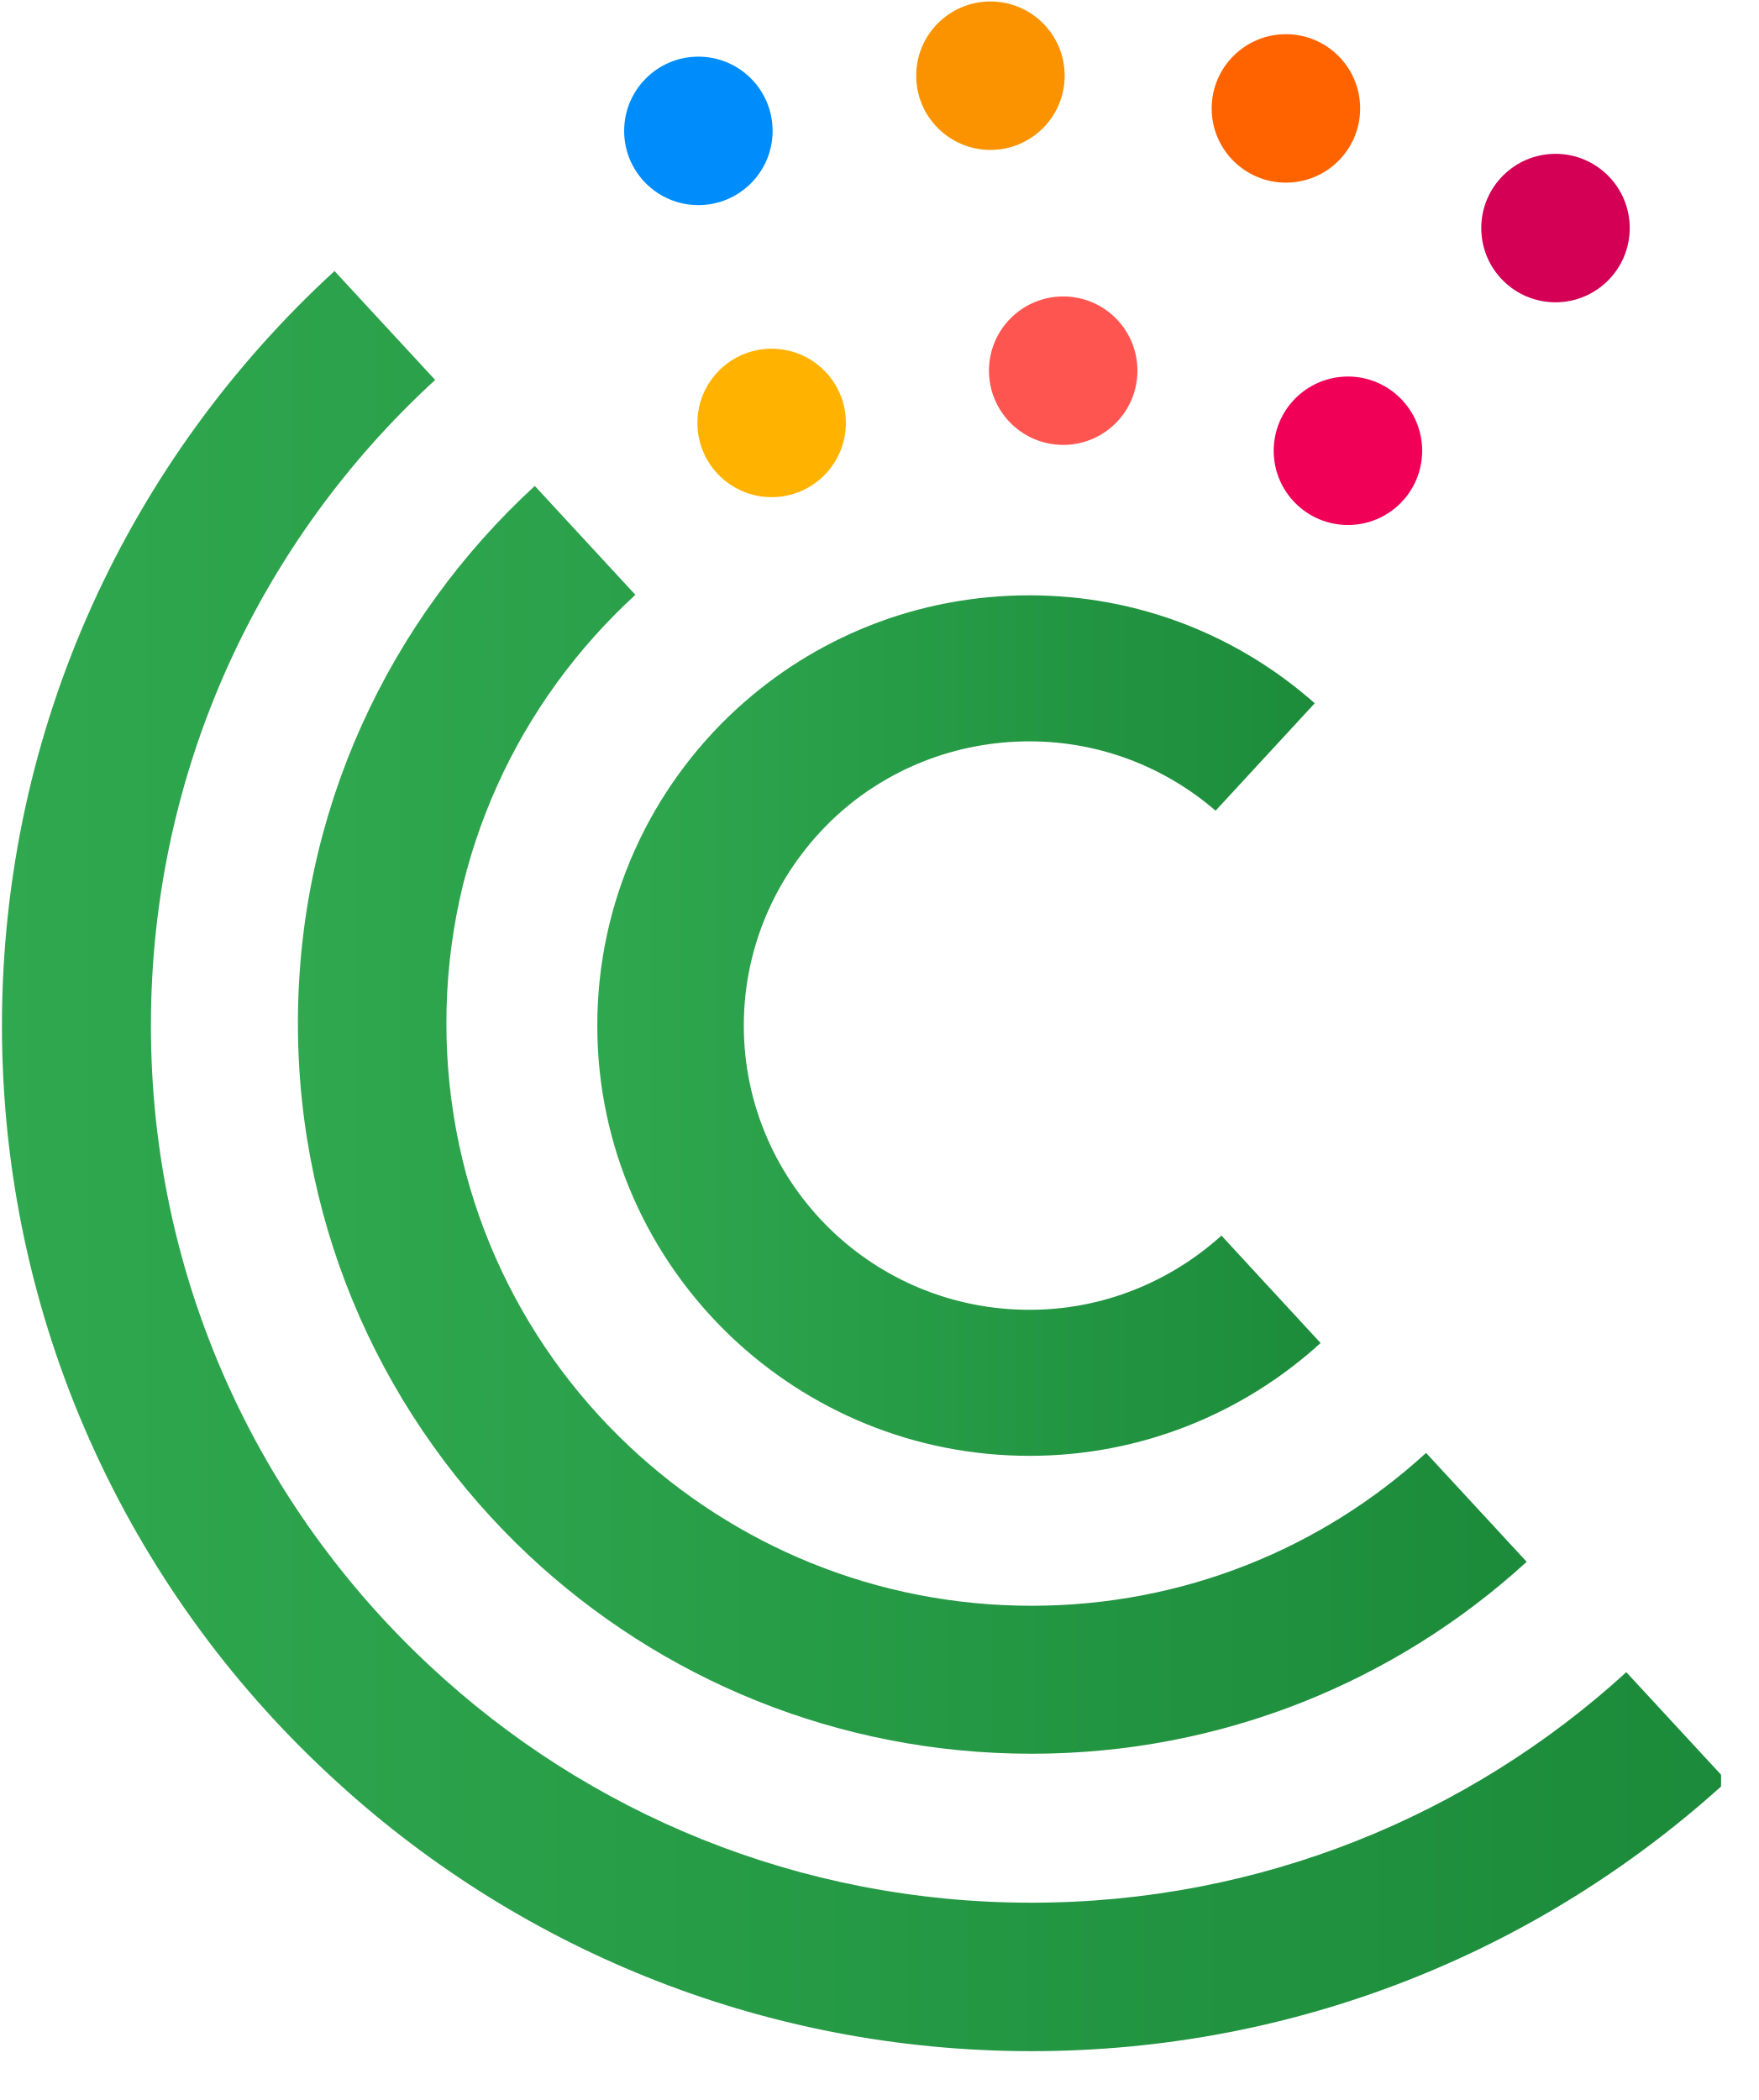
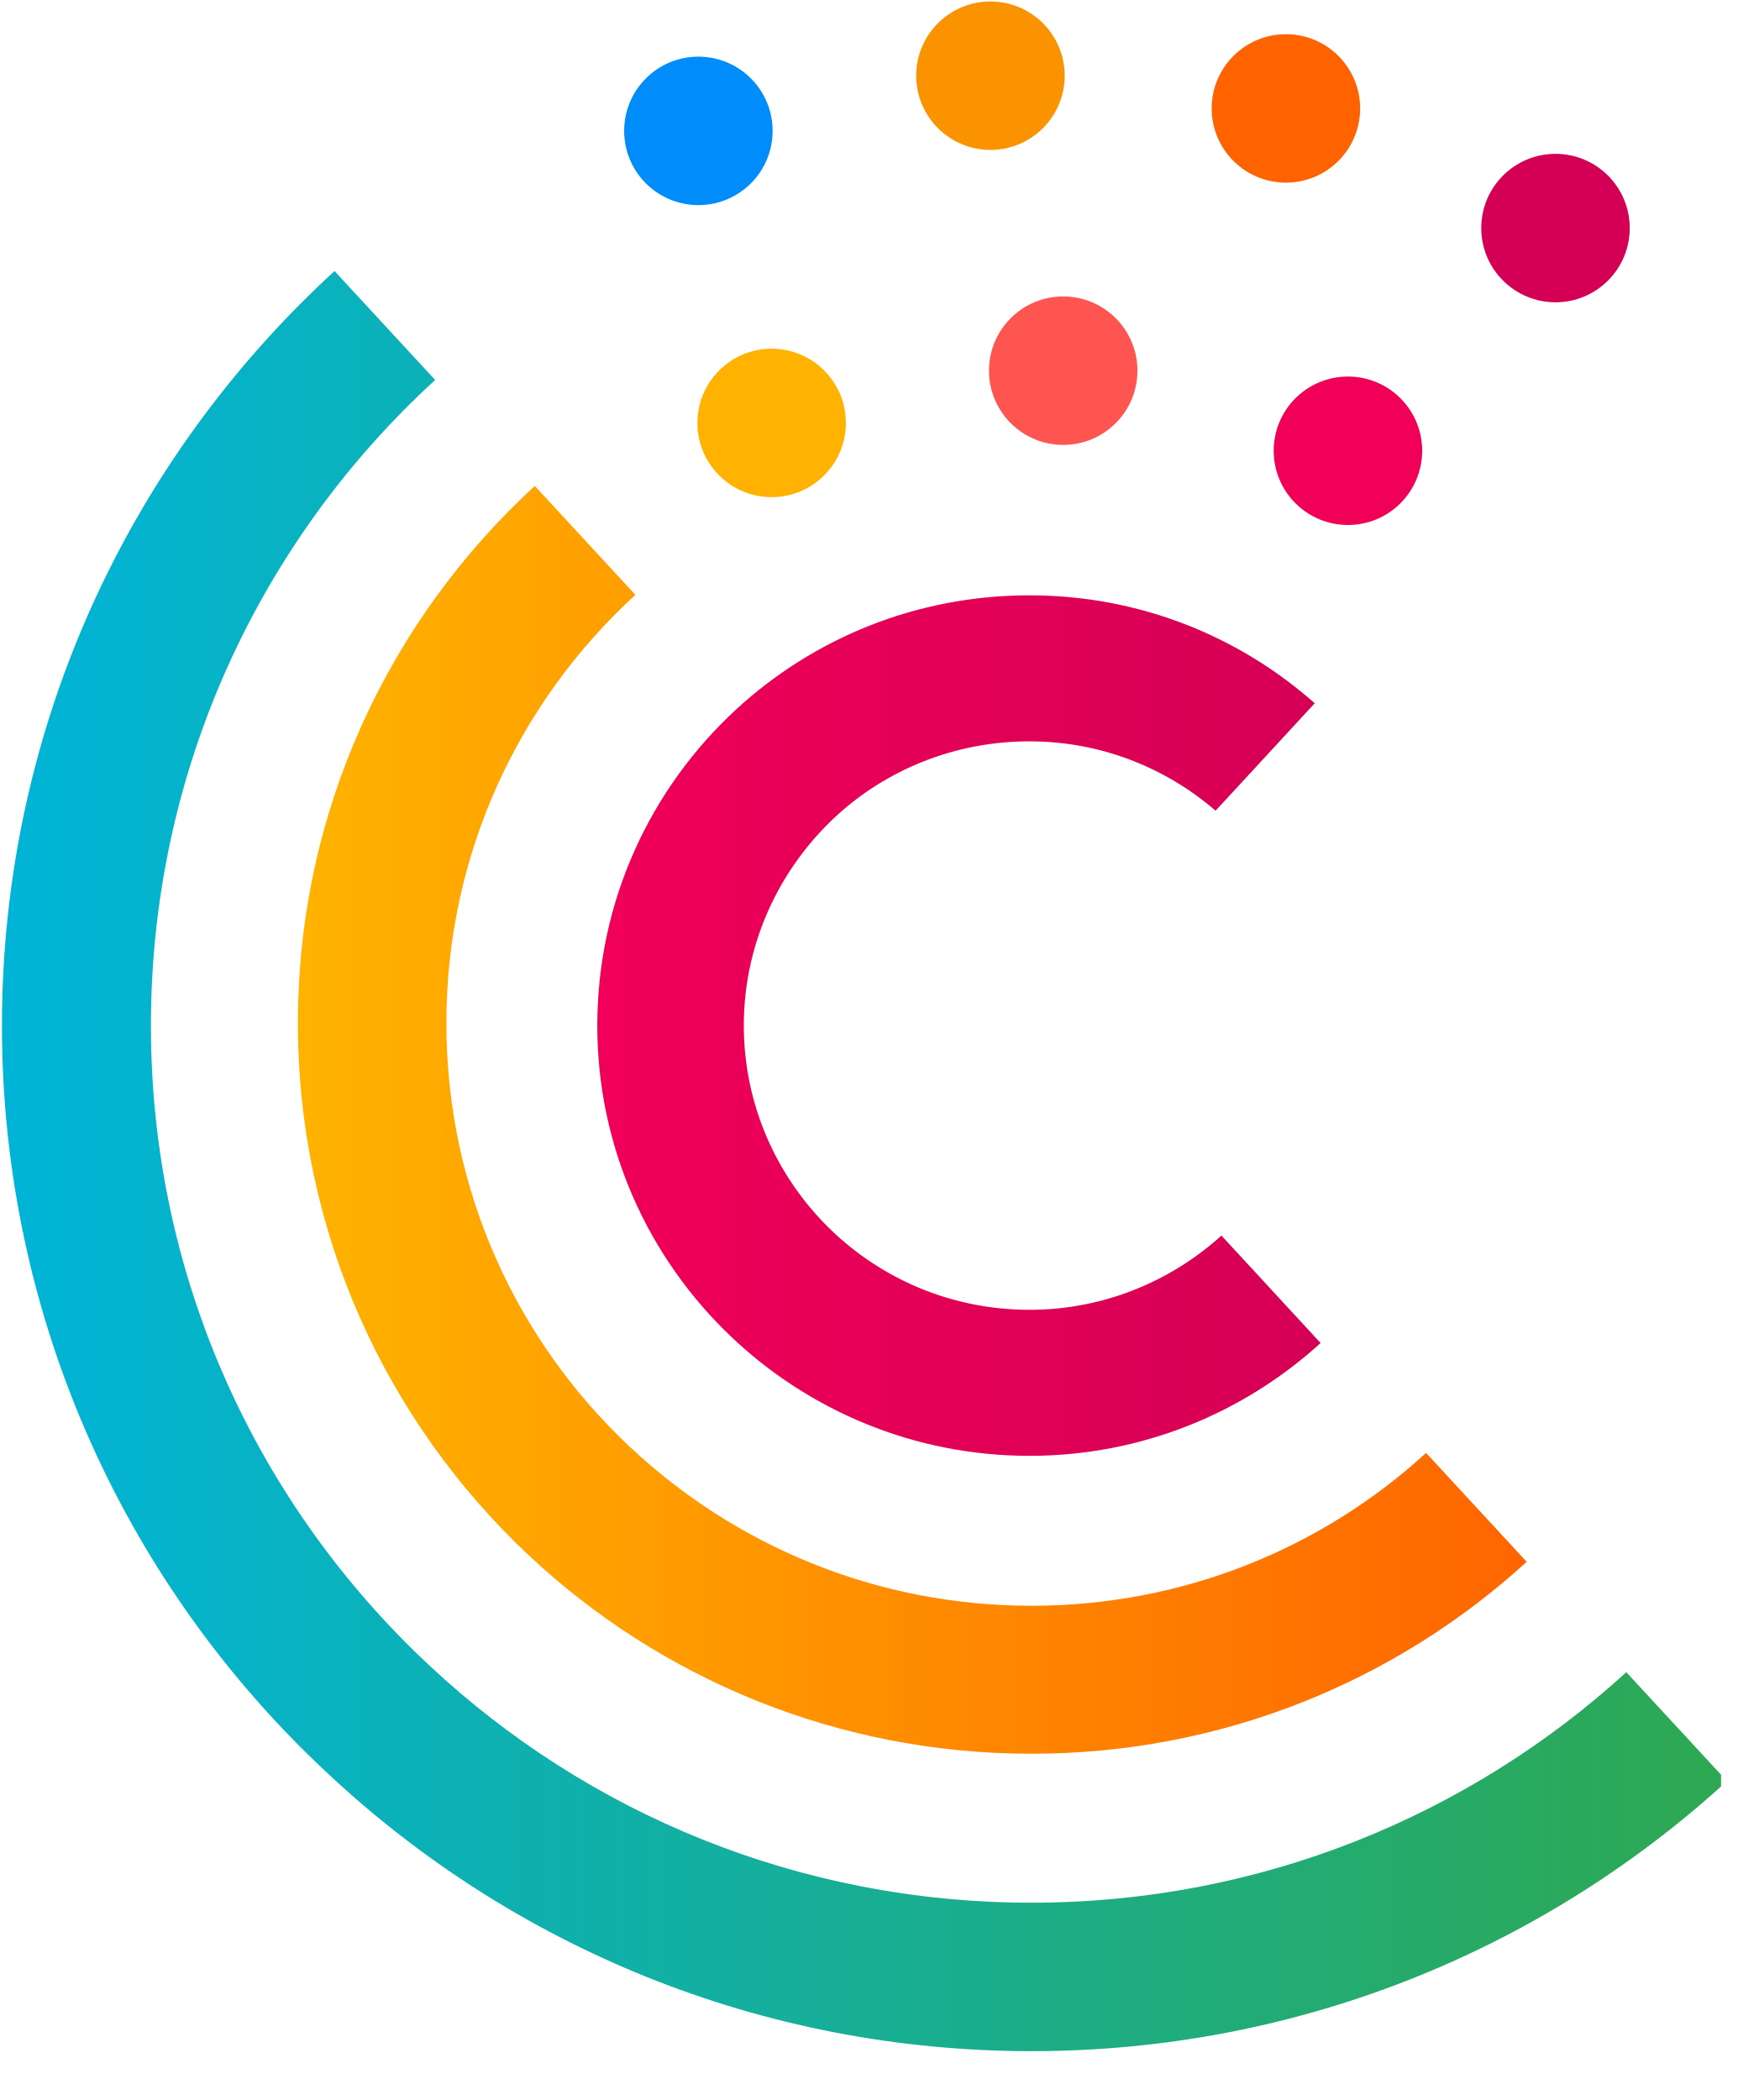
<svg xmlns="http://www.w3.org/2000/svg" width="36" height="43" viewBox="0 0 36 43" fill="none">
  <circle cx="14.3" cy="2.68" r="1.52" fill="#008DFC" />
  <circle cx="31.85" cy="4.67" r="1.52" fill="#D30056" />
  <circle cx="26.33" cy="2.22" r="1.52" fill="#FF6300" />
  <circle cx="20.28" cy="1.55" r="1.52" fill="#FB9300" />
  <circle cx="27.6" cy="9.23" r="1.52" fill="#F10058" />
  <circle cx="15.8" cy="8.66" r="1.52" fill="#FFB300" />
  <circle cx="21.77" cy="7.59" r="1.52" fill="#FF5551" />
  <path d="M35.24 36.34V36.58C31.5 39.95 26.55 42 21.12 42C15.56 42 10.5 39.85 6.74 36.34C2.62 32.52 0.04 27.05 0.04 21C0.04 14.88 2.67 9.38 6.85 5.55L8.91 7.78C5.33 11.06 3.09 15.77 3.09 21C3.09 26.17 5.28 30.83 8.8 34.11C12.02 37.12 16.35 38.96 21.12 38.96C25.81 38.96 30.09 37.17 33.3 34.24L35.24 36.34Z" fill="url(#g1)" />
  <path d="M31.26 31.98C28.59 34.42 25.03 35.91 21.12 35.91C17.14 35.91 13.52 34.37 10.83 31.85C7.92 29.12 6.1 25.25 6.1 20.95C6.1 16.6 7.97 12.69 10.95 9.95L13.01 12.18C10.63 14.36 9.14 17.48 9.14 20.95C9.14 24.37 10.58 27.45 12.89 29.62C15.04 31.64 17.93 32.88 21.12 32.88C24.23 32.88 27.07 31.7 29.2 29.75L31.26 31.98Z" fill="url(#g2)" />
  <path d="M27.04 27.5C25.47 28.93 23.38 29.81 21.08 29.81C18.71 29.81 16.56 28.88 14.97 27.37C13.28 25.76 12.23 23.5 12.23 21C12.23 18.44 13.33 16.13 15.08 14.52C16.66 13.07 18.76 12.19 21.08 12.19C23.32 12.19 25.36 13.02 26.92 14.4L24.89 16.6C23.87 15.72 22.54 15.18 21.08 15.18C19.55 15.18 18.15 15.76 17.11 16.72C15.96 17.79 15.23 19.31 15.23 21C15.23 22.63 15.91 24.11 17 25.17C18.05 26.19 19.49 26.82 21.08 26.82C22.59 26.82 23.97 26.24 25.01 25.3L27.04 27.5Z" fill="url(#g3)" />
  <defs>
    <linearGradient id="g1" x1="0" y1="21" x2="36" y2="21" gradientUnits="userSpaceOnUse">
-       <stop stop-color="#2FA84F" />
-       <stop offset="1" stop-color="#1B8A3A" />
+       <stop stop-color="#00B4D8" />
+       <stop offset="1" stop-color="#2FA84F" />
    </linearGradient>
    <linearGradient id="g2" x1="6" y1="21" x2="32" y2="21" gradientUnits="userSpaceOnUse">
-       <stop stop-color="#2FA84F" />
-       <stop offset="1" stop-color="#1B8A3A" />
+       <stop stop-color="#FFB300" />
+       <stop offset="1" stop-color="#FF6300" />
    </linearGradient>
    <linearGradient id="g3" x1="12" y1="21" x2="28" y2="21" gradientUnits="userSpaceOnUse">
-       <stop stop-color="#2FA84F" />
-       <stop offset="1" stop-color="#1B8A3A" />
+       <stop stop-color="#F10058" />
+       <stop offset="1" stop-color="#D30056" />
    </linearGradient>
  </defs>
</svg>
